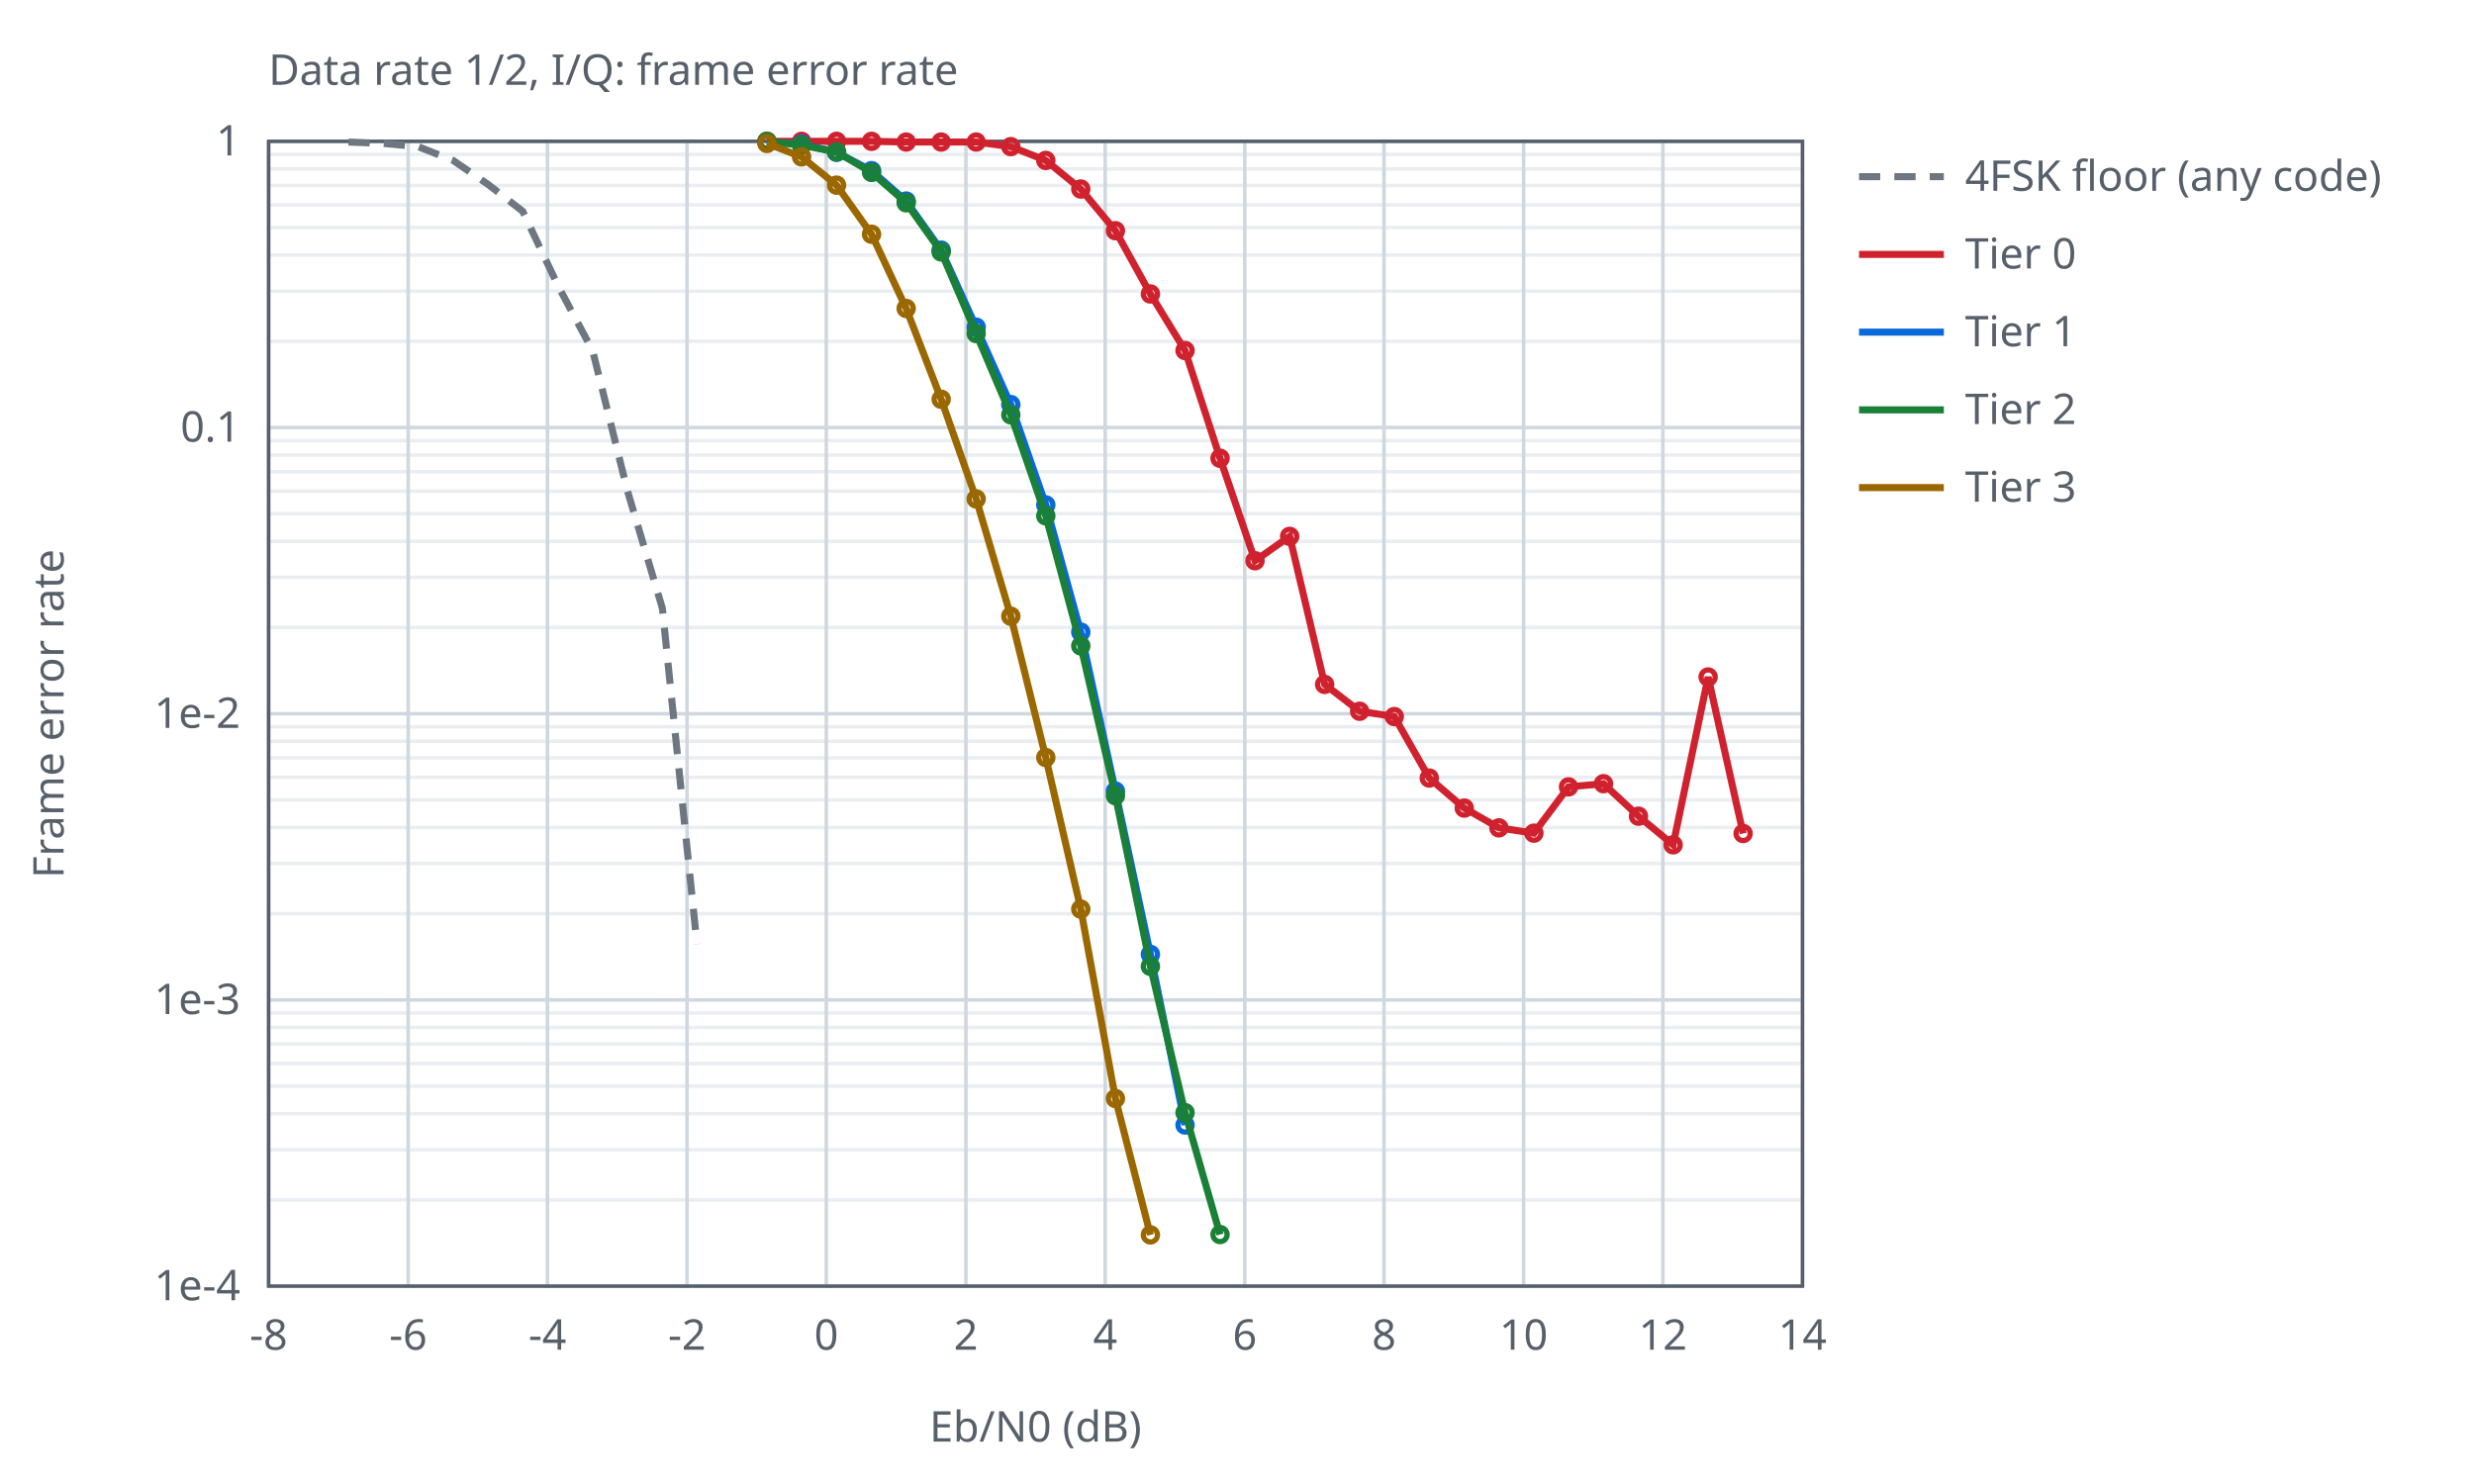
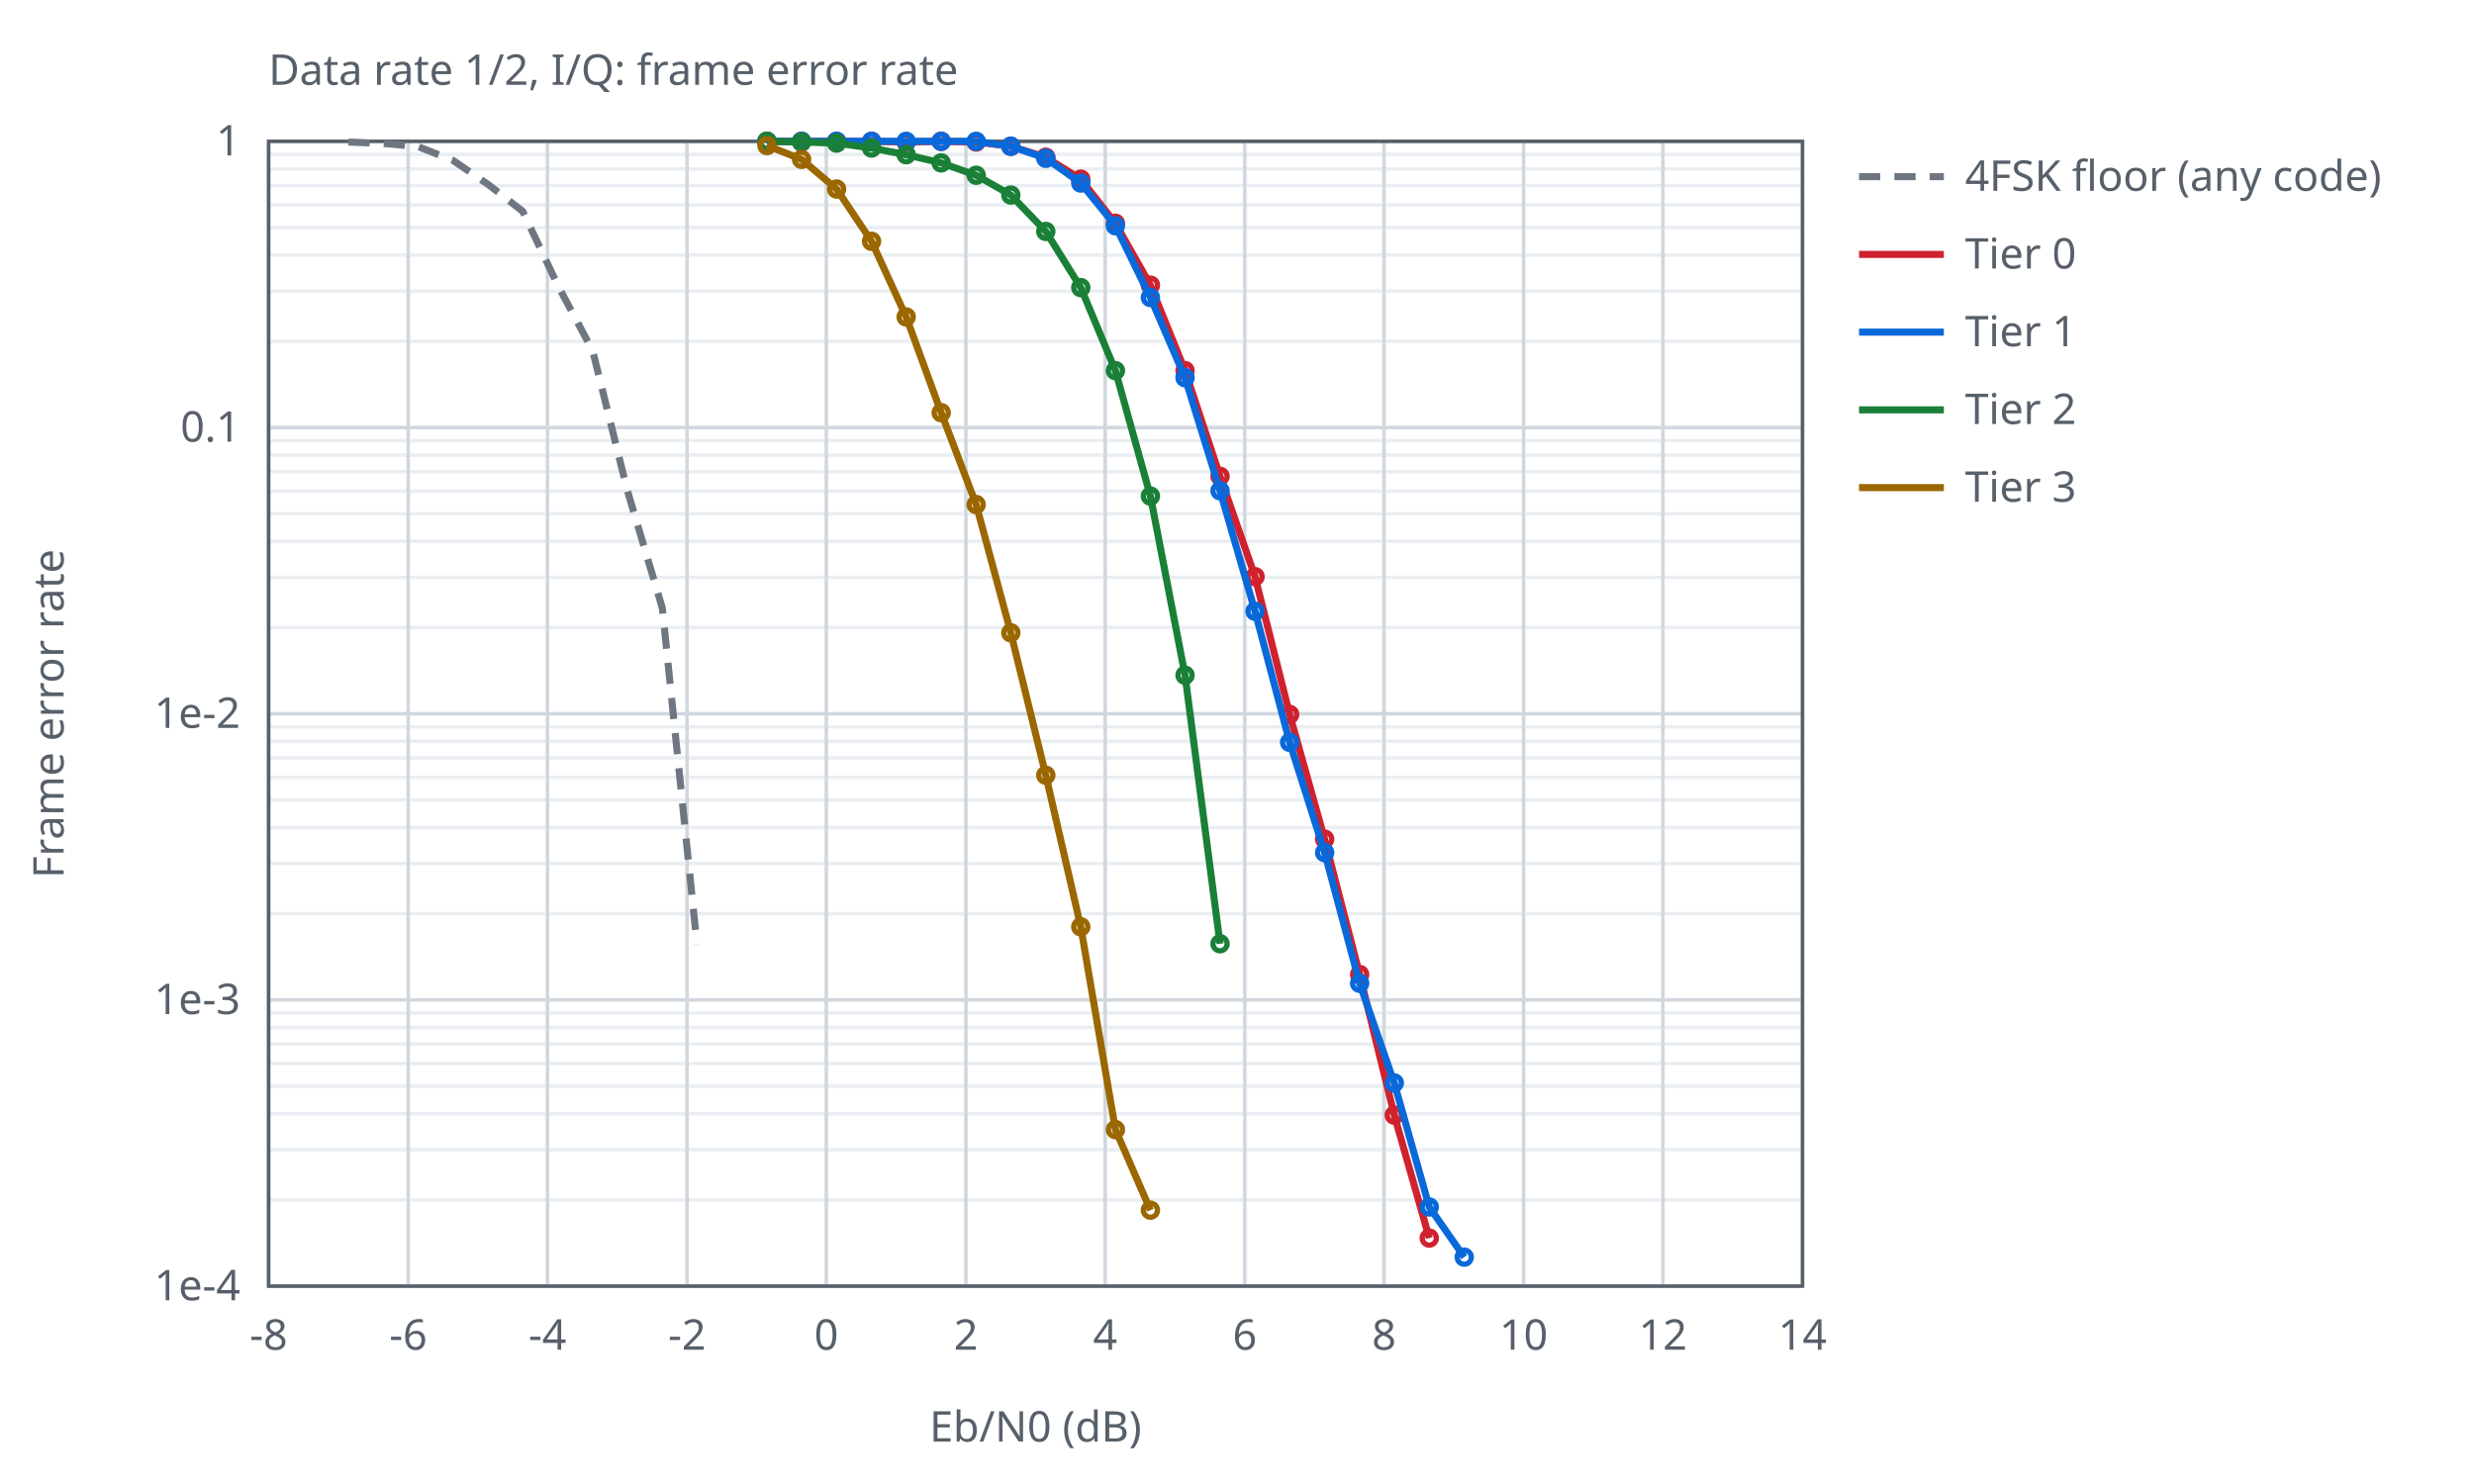
<svg xmlns="http://www.w3.org/2000/svg" width="700" height="420" viewBox="0 0 700 420">
  <style>text{font-family:sans-serif;font-size:12px;fill:#57606a}.ax{stroke:#57606a;stroke-width:1;fill:none}.gr{stroke:#d0d7de;stroke-width:1}.mi{stroke:#eaeef2;stroke-width:1}.r0{stroke:#6e7781}.r1{stroke:#bc4c00}.r2{stroke:#8250df}.s1{stroke:#cf222e}.s2{stroke:#0969da}.s3{stroke:#1a7f37}.s4{stroke:#9a6700}.l{fill:none;stroke-width:2}.p{fill:none;stroke-width:1.5}@media (prefers-color-scheme:dark){text{fill:#c9d1d9}.ax{stroke:#8b949e}.gr{stroke:#30363d}.mi{stroke:#21262d}.r0{stroke:#8b949e}.r1{stroke:#f0883e}.r2{stroke:#d2a8ff}.s1{stroke:#ff7b72}.s2{stroke:#58a6ff}.s3{stroke:#3fb950}.s4{stroke:#d29922}}</style>
  <text x="76.0" y="24">Data rate 1/2, I/Q: frame error rate</text>
  <line class="mi" x1="76.0" y1="96.6" x2="510.0" y2="96.6" />
  <line class="mi" x1="76.0" y1="82.4" x2="510.0" y2="82.4" />
  <line class="mi" x1="76.0" y1="72.2" x2="510.0" y2="72.2" />
  <line class="mi" x1="76.0" y1="64.4" x2="510.0" y2="64.4" />
  <line class="mi" x1="76.0" y1="58.0" x2="510.0" y2="58.0" />
  <line class="mi" x1="76.0" y1="52.5" x2="510.0" y2="52.5" />
  <line class="mi" x1="76.0" y1="47.8" x2="510.0" y2="47.8" />
  <line class="mi" x1="76.0" y1="43.7" x2="510.0" y2="43.7" />
  <line class="mi" x1="76.0" y1="177.6" x2="510.0" y2="177.6" />
  <line class="mi" x1="76.0" y1="163.4" x2="510.0" y2="163.4" />
  <line class="mi" x1="76.0" y1="153.2" x2="510.0" y2="153.2" />
  <line class="mi" x1="76.0" y1="145.4" x2="510.0" y2="145.4" />
  <line class="mi" x1="76.0" y1="139.0" x2="510.0" y2="139.0" />
  <line class="mi" x1="76.0" y1="133.5" x2="510.0" y2="133.5" />
  <line class="mi" x1="76.0" y1="128.8" x2="510.0" y2="128.8" />
  <line class="mi" x1="76.0" y1="124.7" x2="510.0" y2="124.7" />
  <line class="mi" x1="76.0" y1="258.6" x2="510.0" y2="258.6" />
  <line class="mi" x1="76.0" y1="244.4" x2="510.0" y2="244.4" />
  <line class="mi" x1="76.0" y1="234.2" x2="510.0" y2="234.2" />
  <line class="mi" x1="76.0" y1="226.4" x2="510.0" y2="226.4" />
  <line class="mi" x1="76.0" y1="220.0" x2="510.0" y2="220.0" />
  <line class="mi" x1="76.0" y1="214.5" x2="510.0" y2="214.5" />
  <line class="mi" x1="76.0" y1="209.8" x2="510.0" y2="209.8" />
  <line class="mi" x1="76.0" y1="205.7" x2="510.0" y2="205.7" />
  <line class="mi" x1="76.0" y1="339.6" x2="510.0" y2="339.6" />
  <line class="mi" x1="76.0" y1="325.4" x2="510.0" y2="325.4" />
  <line class="mi" x1="76.0" y1="315.2" x2="510.0" y2="315.2" />
  <line class="mi" x1="76.0" y1="307.4" x2="510.0" y2="307.4" />
  <line class="mi" x1="76.0" y1="301.0" x2="510.0" y2="301.0" />
  <line class="mi" x1="76.0" y1="295.5" x2="510.0" y2="295.5" />
  <line class="mi" x1="76.0" y1="290.8" x2="510.0" y2="290.8" />
  <line class="mi" x1="76.0" y1="286.7" x2="510.0" y2="286.7" />
  <line class="gr" x1="76.0" y1="364.0" x2="76.0" y2="40.0" />
  <text x="76.0" y="382.0" text-anchor="middle">-8</text>
  <line class="gr" x1="115.5" y1="364.0" x2="115.5" y2="40.0" />
  <text x="115.5" y="382.0" text-anchor="middle">-6</text>
  <line class="gr" x1="154.9" y1="364.0" x2="154.9" y2="40.0" />
  <text x="154.9" y="382.0" text-anchor="middle">-4</text>
  <line class="gr" x1="194.4" y1="364.0" x2="194.4" y2="40.0" />
  <text x="194.4" y="382.0" text-anchor="middle">-2</text>
  <line class="gr" x1="233.8" y1="364.0" x2="233.8" y2="40.0" />
  <text x="233.8" y="382.0" text-anchor="middle">0</text>
  <line class="gr" x1="273.3" y1="364.0" x2="273.3" y2="40.0" />
  <text x="273.3" y="382.0" text-anchor="middle">2</text>
  <line class="gr" x1="312.7" y1="364.0" x2="312.7" y2="40.0" />
  <text x="312.7" y="382.0" text-anchor="middle">4</text>
  <line class="gr" x1="352.2" y1="364.0" x2="352.2" y2="40.0" />
  <text x="352.2" y="382.0" text-anchor="middle">6</text>
  <line class="gr" x1="391.6" y1="364.0" x2="391.6" y2="40.0" />
  <text x="391.6" y="382.0" text-anchor="middle">8</text>
  <line class="gr" x1="431.1" y1="364.0" x2="431.1" y2="40.0" />
  <text x="431.1" y="382.0" text-anchor="middle">10</text>
  <line class="gr" x1="470.5" y1="364.0" x2="470.5" y2="40.0" />
  <text x="470.5" y="382.0" text-anchor="middle">12</text>
  <line class="gr" x1="510.0" y1="364.0" x2="510.0" y2="40.0" />
  <text x="510.0" y="382.0" text-anchor="middle">14</text>
  <line class="gr" x1="76.0" y1="40.0" x2="510.0" y2="40.0" />
  <text x="68.0" y="44.0" text-anchor="end">1</text>
  <line class="gr" x1="76.0" y1="121.0" x2="510.0" y2="121.0" />
  <text x="68.0" y="125.0" text-anchor="end">0.1</text>
  <line class="gr" x1="76.0" y1="202.0" x2="510.0" y2="202.0" />
  <text x="68.0" y="206.0" text-anchor="end">1e-2</text>
  <line class="gr" x1="76.0" y1="283.0" x2="510.0" y2="283.0" />
  <text x="68.0" y="287.0" text-anchor="end">1e-3</text>
  <line class="gr" x1="76.0" y1="364.0" x2="510.0" y2="364.0" />
  <text x="68.0" y="368.0" text-anchor="end">1e-4</text>
  <rect class="ax" x="76.0" y="40.0" width="434.0" height="324.0" />
  <text x="293.0" y="408.0" text-anchor="middle">Eb/N0 (dB)</text>
  <text x="18" y="202.0" text-anchor="middle" transform="rotate(-90 18 202.0)">Frame error rate</text>
  <path class="l r0" stroke-dasharray="6 4" d="M98.6,40.2 L108.5,40.6 L118.3,41.5 L128.2,45.4 L138.1,52.2 L147.9,59.8 L157.8,80.7 L167.7,99.3 L177.5,138.8 L187.4,172.1 L197.2,267.2" />
  <line class="l r0" stroke-dasharray="6 4" x1="526.0" y1="50.0" x2="550.0" y2="50.0" />
  <text x="556.0" y="54.0">4FSK floor (any code)</text>
-   <path class="l s1" d="M217.0,40.0 L226.8,40.0 L236.7,40.0 L246.6,40.0 L256.4,40.2 L266.3,40.2 L276.2,40.2 L286.0,41.5 L295.9,45.4 L305.8,53.5 L315.6,65.3 L325.5,83.2 L335.3,99.2 L345.2,129.7 L355.1,158.7 L364.9,151.8 L374.8,193.7 L384.7,201.3 L394.5,202.8 L404.4,220.2 L414.3,228.7 L424.1,234.3 L434.0,235.8 L443.8,222.7 L453.7,221.8 L463.6,231.0 L473.4,239.1 L483.3,191.6 L493.2,235.9" />
+   <path class="l s1" d="M217.0,40.0 L226.8,40.0 L236.7,40.0 L246.6,40.0 L256.4,40.2 L266.3,40.0 L276.2,40.2 L286.0,41.4 L295.9,44.5 L305.8,50.7 L315.6,63.2 L325.5,80.7 L335.3,104.9 L345.2,134.8 L355.1,163.2 L364.9,202.2 L374.8,237.5 L384.7,275.8 L394.5,315.6 L404.4,350.4" />
  <circle class="p s1" cx="217.0" cy="40.0" r="2" />
  <circle class="p s1" cx="226.8" cy="40.0" r="2" />
  <circle class="p s1" cx="236.7" cy="40.0" r="2" />
  <circle class="p s1" cx="246.6" cy="40.0" r="2" />
  <circle class="p s1" cx="256.4" cy="40.2" r="2" />
-   <circle class="p s1" cx="266.3" cy="40.2" r="2" />
+   <circle class="p s1" cx="266.3" cy="40.0" r="2" />
  <circle class="p s1" cx="276.2" cy="40.2" r="2" />
-   <circle class="p s1" cx="286.0" cy="41.5" r="2" />
-   <circle class="p s1" cx="295.9" cy="45.4" r="2" />
-   <circle class="p s1" cx="305.8" cy="53.5" r="2" />
-   <circle class="p s1" cx="315.6" cy="65.3" r="2" />
-   <circle class="p s1" cx="325.5" cy="83.2" r="2" />
-   <circle class="p s1" cx="335.3" cy="99.2" r="2" />
-   <circle class="p s1" cx="345.2" cy="129.7" r="2" />
-   <circle class="p s1" cx="355.1" cy="158.7" r="2" />
-   <circle class="p s1" cx="364.9" cy="151.8" r="2" />
-   <circle class="p s1" cx="374.8" cy="193.7" r="2" />
-   <circle class="p s1" cx="384.7" cy="201.3" r="2" />
-   <circle class="p s1" cx="394.5" cy="202.8" r="2" />
-   <circle class="p s1" cx="404.4" cy="220.2" r="2" />
-   <circle class="p s1" cx="414.3" cy="228.7" r="2" />
-   <circle class="p s1" cx="424.1" cy="234.3" r="2" />
-   <circle class="p s1" cx="434.0" cy="235.8" r="2" />
-   <circle class="p s1" cx="443.8" cy="222.7" r="2" />
-   <circle class="p s1" cx="453.7" cy="221.8" r="2" />
-   <circle class="p s1" cx="463.6" cy="231.0" r="2" />
-   <circle class="p s1" cx="473.4" cy="239.1" r="2" />
-   <circle class="p s1" cx="483.3" cy="191.6" r="2" />
-   <circle class="p s1" cx="493.2" cy="235.9" r="2" />
+   <circle class="p s1" cx="286.0" cy="41.4" r="2" />
+   <circle class="p s1" cx="295.9" cy="44.5" r="2" />
+   <circle class="p s1" cx="305.8" cy="50.7" r="2" />
+   <circle class="p s1" cx="315.6" cy="63.2" r="2" />
+   <circle class="p s1" cx="325.5" cy="80.7" r="2" />
+   <circle class="p s1" cx="335.3" cy="104.9" r="2" />
+   <circle class="p s1" cx="345.2" cy="134.8" r="2" />
+   <circle class="p s1" cx="355.1" cy="163.2" r="2" />
+   <circle class="p s1" cx="364.9" cy="202.2" r="2" />
+   <circle class="p s1" cx="374.8" cy="237.5" r="2" />
+   <circle class="p s1" cx="384.7" cy="275.8" r="2" />
+   <circle class="p s1" cx="394.5" cy="315.6" r="2" />
+   <circle class="p s1" cx="404.4" cy="350.4" r="2" />
  <line class="l s1" x1="526.0" y1="72.0" x2="550.0" y2="72.0" />
  <text x="556.0" y="76.0">Tier 0</text>
-   <path class="l s2" d="M217.0,40.2 L226.8,40.8 L236.7,43.1 L246.6,48.3 L256.4,56.9 L266.3,70.8 L276.2,92.6 L286.0,114.5 L295.9,142.9 L305.8,178.9 L315.6,223.9 L325.5,270.1 L335.3,318.4" />
-   <circle class="p s2" cx="217.0" cy="40.2" r="2" />
-   <circle class="p s2" cx="226.8" cy="40.8" r="2" />
-   <circle class="p s2" cx="236.7" cy="43.1" r="2" />
-   <circle class="p s2" cx="246.6" cy="48.3" r="2" />
-   <circle class="p s2" cx="256.4" cy="56.9" r="2" />
-   <circle class="p s2" cx="266.3" cy="70.8" r="2" />
-   <circle class="p s2" cx="276.2" cy="92.6" r="2" />
-   <circle class="p s2" cx="286.0" cy="114.5" r="2" />
-   <circle class="p s2" cx="295.9" cy="142.9" r="2" />
-   <circle class="p s2" cx="305.8" cy="178.9" r="2" />
-   <circle class="p s2" cx="315.6" cy="223.9" r="2" />
-   <circle class="p s2" cx="325.5" cy="270.1" r="2" />
-   <circle class="p s2" cx="335.3" cy="318.4" r="2" />
+   <path class="l s2" d="M217.0,40.0 L226.8,40.0 L236.7,40.0 L246.6,40.0 L256.4,40.0 L266.3,40.0 L276.2,40.0 L286.0,41.4 L295.9,44.8 L305.8,51.8 L315.6,63.9 L325.5,84.2 L335.3,106.9 L345.2,138.9 L355.1,173.0 L364.9,210.1 L374.8,241.3 L384.7,278.3 L394.5,306.5 L404.4,341.6 L414.3,355.8" />
+   <circle class="p s2" cx="217.0" cy="40.0" r="2" />
+   <circle class="p s2" cx="226.8" cy="40.0" r="2" />
+   <circle class="p s2" cx="236.7" cy="40.0" r="2" />
+   <circle class="p s2" cx="246.6" cy="40.0" r="2" />
+   <circle class="p s2" cx="256.4" cy="40.0" r="2" />
+   <circle class="p s2" cx="266.3" cy="40.0" r="2" />
+   <circle class="p s2" cx="276.2" cy="40.0" r="2" />
+   <circle class="p s2" cx="286.0" cy="41.4" r="2" />
+   <circle class="p s2" cx="295.9" cy="44.8" r="2" />
+   <circle class="p s2" cx="305.8" cy="51.8" r="2" />
+   <circle class="p s2" cx="315.6" cy="63.9" r="2" />
+   <circle class="p s2" cx="325.5" cy="84.2" r="2" />
+   <circle class="p s2" cx="335.3" cy="106.9" r="2" />
+   <circle class="p s2" cx="345.2" cy="138.9" r="2" />
+   <circle class="p s2" cx="355.1" cy="173.0" r="2" />
+   <circle class="p s2" cx="364.9" cy="210.1" r="2" />
+   <circle class="p s2" cx="374.8" cy="241.3" r="2" />
+   <circle class="p s2" cx="384.7" cy="278.3" r="2" />
+   <circle class="p s2" cx="394.5" cy="306.5" r="2" />
+   <circle class="p s2" cx="404.4" cy="341.6" r="2" />
+   <circle class="p s2" cx="414.3" cy="355.8" r="2" />
  <line class="l s2" x1="526.0" y1="94.0" x2="550.0" y2="94.0" />
  <text x="556.0" y="98.0">Tier 1</text>
-   <path class="l s3" d="M217.0,40.0 L226.8,41.1 L236.7,43.0 L246.6,48.8 L256.4,57.4 L266.3,71.3 L276.2,94.4 L286.0,117.4 L295.9,146.0 L305.8,182.8 L315.6,225.2 L325.5,273.5 L335.3,314.9 L345.2,349.4" />
+   <path class="l s3" d="M217.0,40.0 L226.8,40.2 L236.7,40.5 L246.6,41.9 L256.4,43.8 L266.3,46.1 L276.2,49.6 L286.0,55.2 L295.9,65.5 L305.8,81.4 L315.6,104.9 L325.5,140.4 L335.3,191.1 L345.2,267.1" />
  <circle class="p s3" cx="217.0" cy="40.0" r="2" />
-   <circle class="p s3" cx="226.8" cy="41.1" r="2" />
-   <circle class="p s3" cx="236.7" cy="43.0" r="2" />
-   <circle class="p s3" cx="246.6" cy="48.8" r="2" />
-   <circle class="p s3" cx="256.4" cy="57.4" r="2" />
-   <circle class="p s3" cx="266.3" cy="71.3" r="2" />
-   <circle class="p s3" cx="276.2" cy="94.4" r="2" />
-   <circle class="p s3" cx="286.0" cy="117.4" r="2" />
-   <circle class="p s3" cx="295.9" cy="146.0" r="2" />
-   <circle class="p s3" cx="305.8" cy="182.8" r="2" />
-   <circle class="p s3" cx="315.6" cy="225.2" r="2" />
-   <circle class="p s3" cx="325.5" cy="273.5" r="2" />
-   <circle class="p s3" cx="335.3" cy="314.9" r="2" />
-   <circle class="p s3" cx="345.2" cy="349.4" r="2" />
+   <circle class="p s3" cx="226.8" cy="40.2" r="2" />
+   <circle class="p s3" cx="236.7" cy="40.5" r="2" />
+   <circle class="p s3" cx="246.6" cy="41.9" r="2" />
+   <circle class="p s3" cx="256.4" cy="43.8" r="2" />
+   <circle class="p s3" cx="266.3" cy="46.1" r="2" />
+   <circle class="p s3" cx="276.2" cy="49.6" r="2" />
+   <circle class="p s3" cx="286.0" cy="55.2" r="2" />
+   <circle class="p s3" cx="295.9" cy="65.5" r="2" />
+   <circle class="p s3" cx="305.8" cy="81.4" r="2" />
+   <circle class="p s3" cx="315.6" cy="104.9" r="2" />
+   <circle class="p s3" cx="325.5" cy="140.4" r="2" />
+   <circle class="p s3" cx="335.3" cy="191.1" r="2" />
+   <circle class="p s3" cx="345.2" cy="267.1" r="2" />
  <line class="l s3" x1="526.0" y1="116.0" x2="550.0" y2="116.0" />
  <text x="556.0" y="120.0">Tier 2</text>
-   <path class="l s4" d="M217.0,40.6 L226.8,44.4 L236.7,52.4 L246.6,66.3 L256.4,87.3 L266.3,113.0 L276.2,141.2 L286.0,174.4 L295.9,214.4 L305.8,257.3 L315.6,310.9 L325.5,349.5" />
-   <circle class="p s4" cx="217.0" cy="40.6" r="2" />
-   <circle class="p s4" cx="226.8" cy="44.4" r="2" />
-   <circle class="p s4" cx="236.7" cy="52.4" r="2" />
-   <circle class="p s4" cx="246.6" cy="66.3" r="2" />
-   <circle class="p s4" cx="256.4" cy="87.3" r="2" />
-   <circle class="p s4" cx="266.3" cy="113.0" r="2" />
-   <circle class="p s4" cx="276.2" cy="141.2" r="2" />
-   <circle class="p s4" cx="286.0" cy="174.4" r="2" />
-   <circle class="p s4" cx="295.9" cy="214.4" r="2" />
-   <circle class="p s4" cx="305.8" cy="257.3" r="2" />
-   <circle class="p s4" cx="315.6" cy="310.9" r="2" />
-   <circle class="p s4" cx="325.5" cy="349.5" r="2" />
+   <path class="l s4" d="M217.0,41.2 L226.8,45.1 L236.7,53.5 L246.6,68.3 L256.4,89.7 L266.3,116.8 L276.2,142.8 L286.0,179.1 L295.9,219.4 L305.8,262.3 L315.6,319.7 L325.5,342.5" />
+   <circle class="p s4" cx="217.0" cy="41.2" r="2" />
+   <circle class="p s4" cx="226.8" cy="45.1" r="2" />
+   <circle class="p s4" cx="236.7" cy="53.5" r="2" />
+   <circle class="p s4" cx="246.6" cy="68.3" r="2" />
+   <circle class="p s4" cx="256.4" cy="89.7" r="2" />
+   <circle class="p s4" cx="266.3" cy="116.8" r="2" />
+   <circle class="p s4" cx="276.2" cy="142.8" r="2" />
+   <circle class="p s4" cx="286.0" cy="179.1" r="2" />
+   <circle class="p s4" cx="295.9" cy="219.4" r="2" />
+   <circle class="p s4" cx="305.8" cy="262.3" r="2" />
+   <circle class="p s4" cx="315.6" cy="319.7" r="2" />
+   <circle class="p s4" cx="325.5" cy="342.5" r="2" />
  <line class="l s4" x1="526.0" y1="138.0" x2="550.0" y2="138.0" />
  <text x="556.0" y="142.0">Tier 3</text>
</svg>
